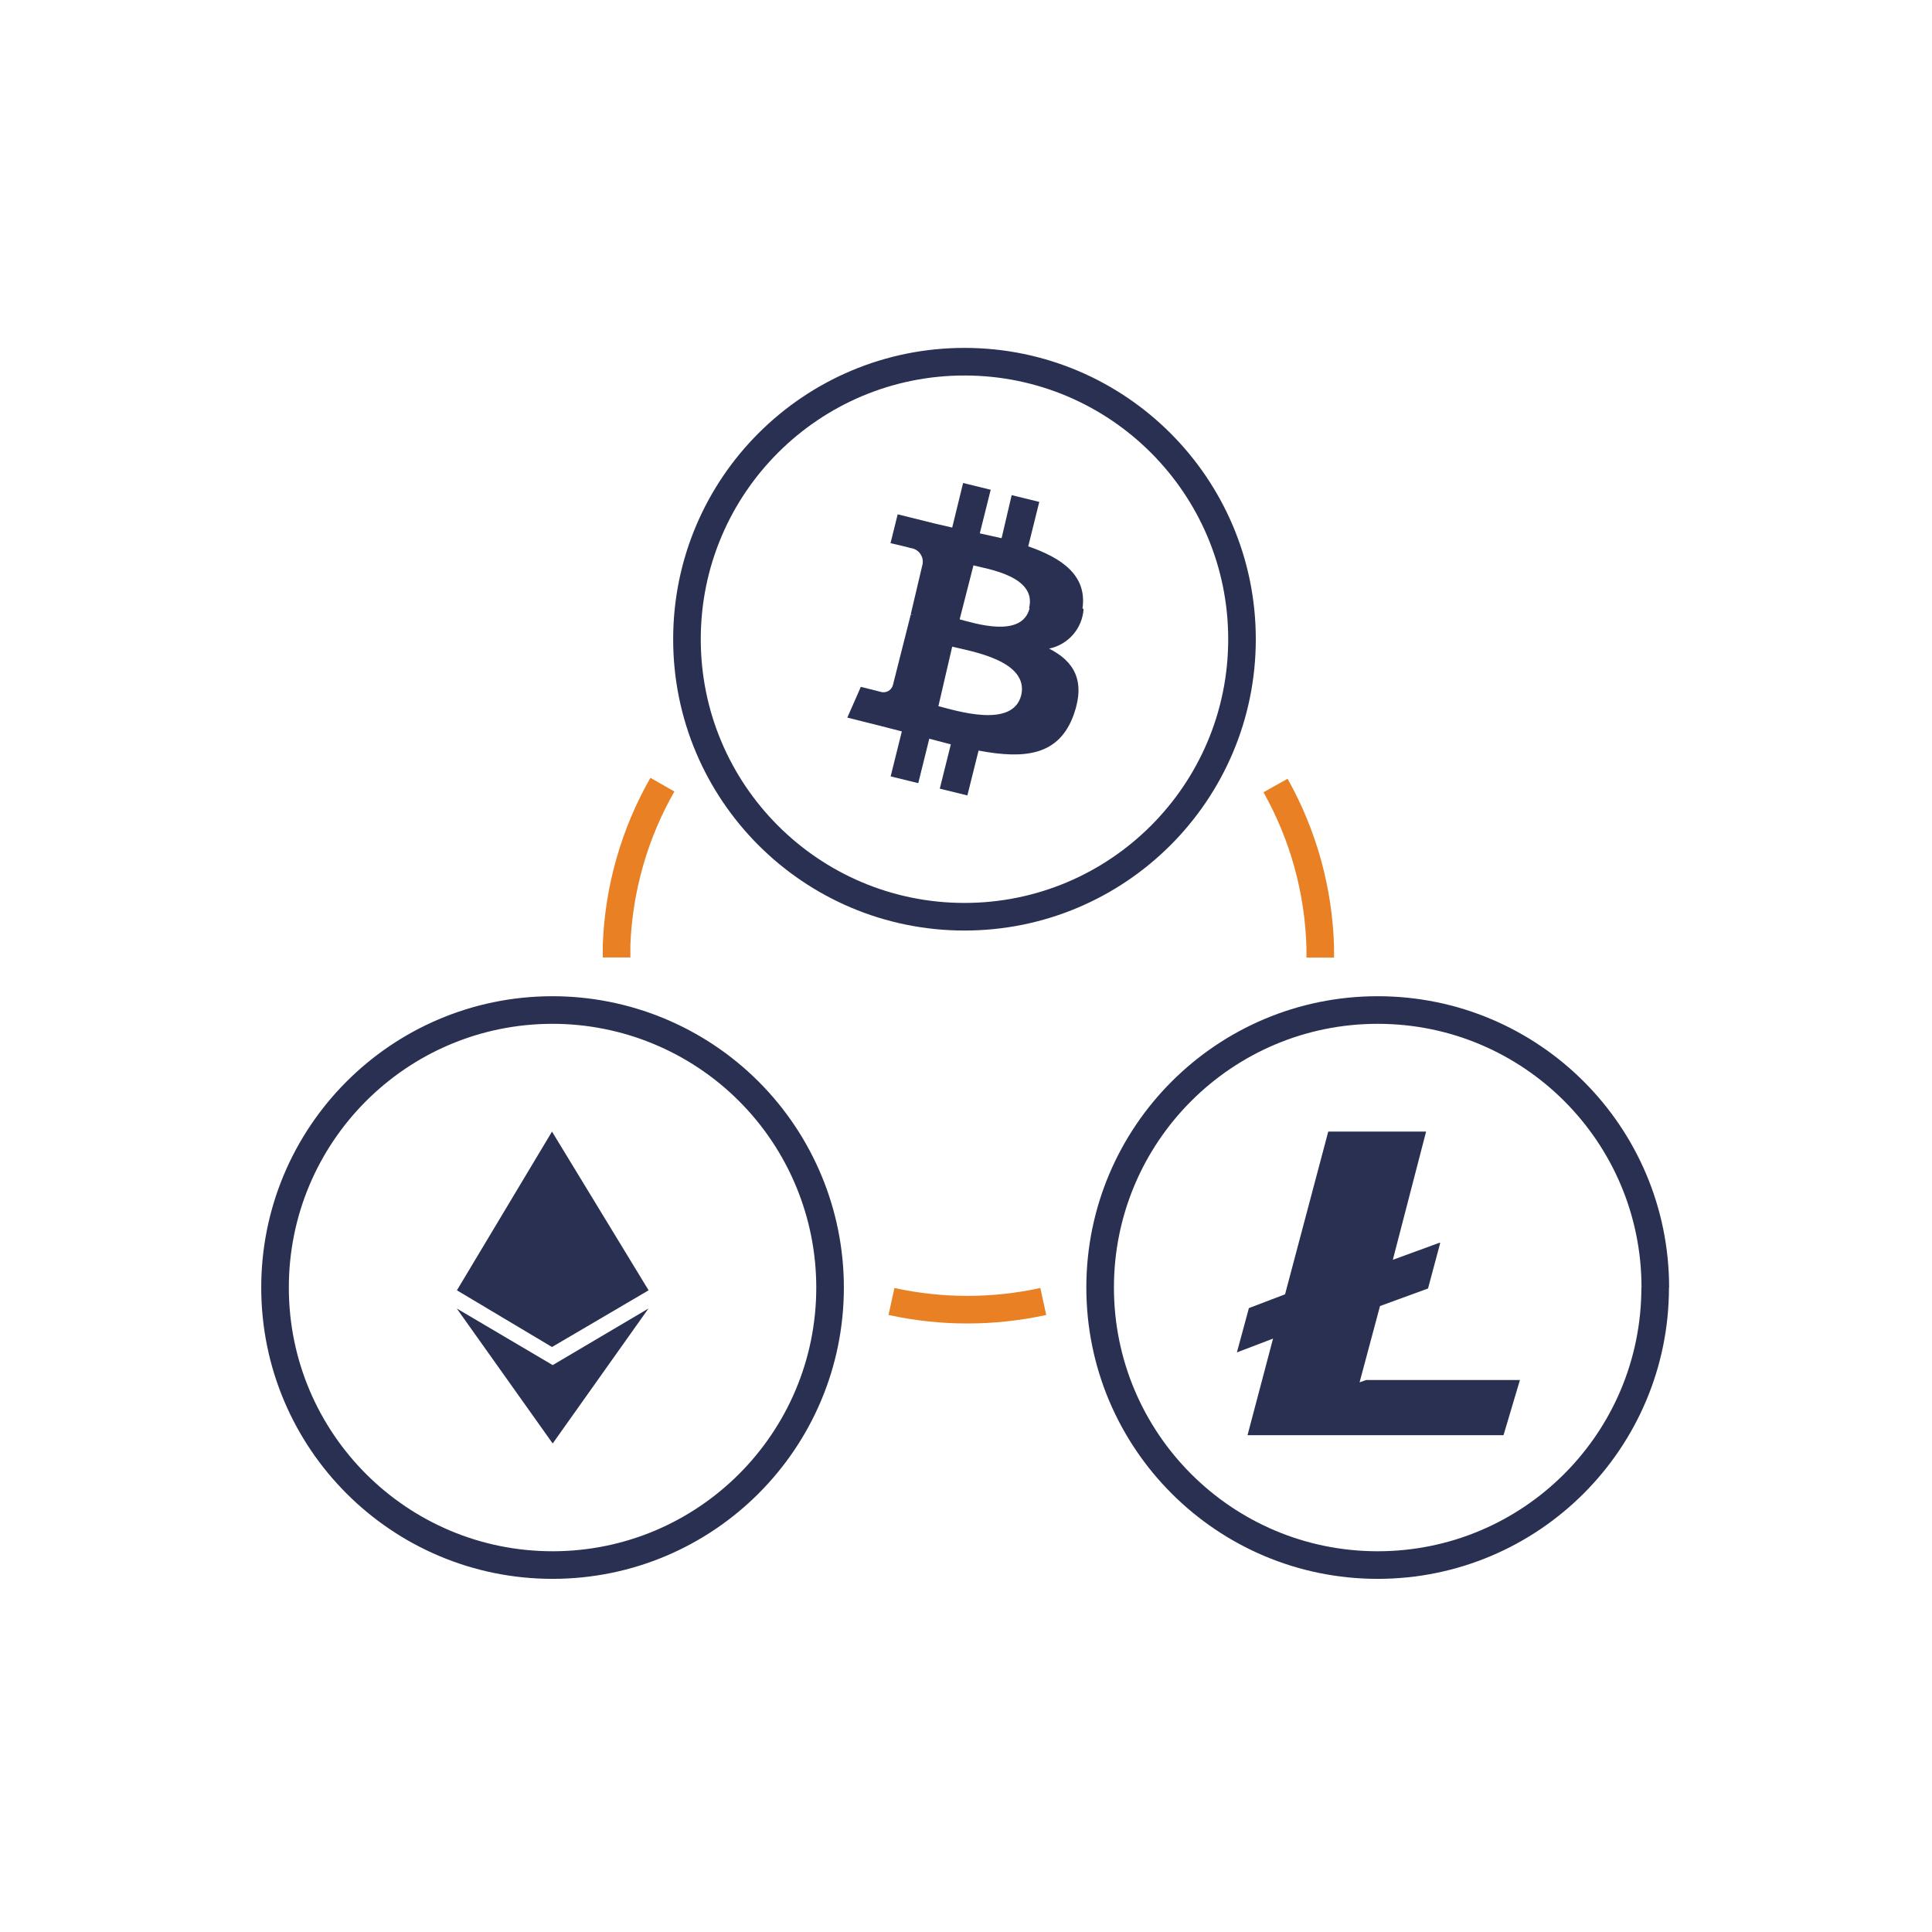
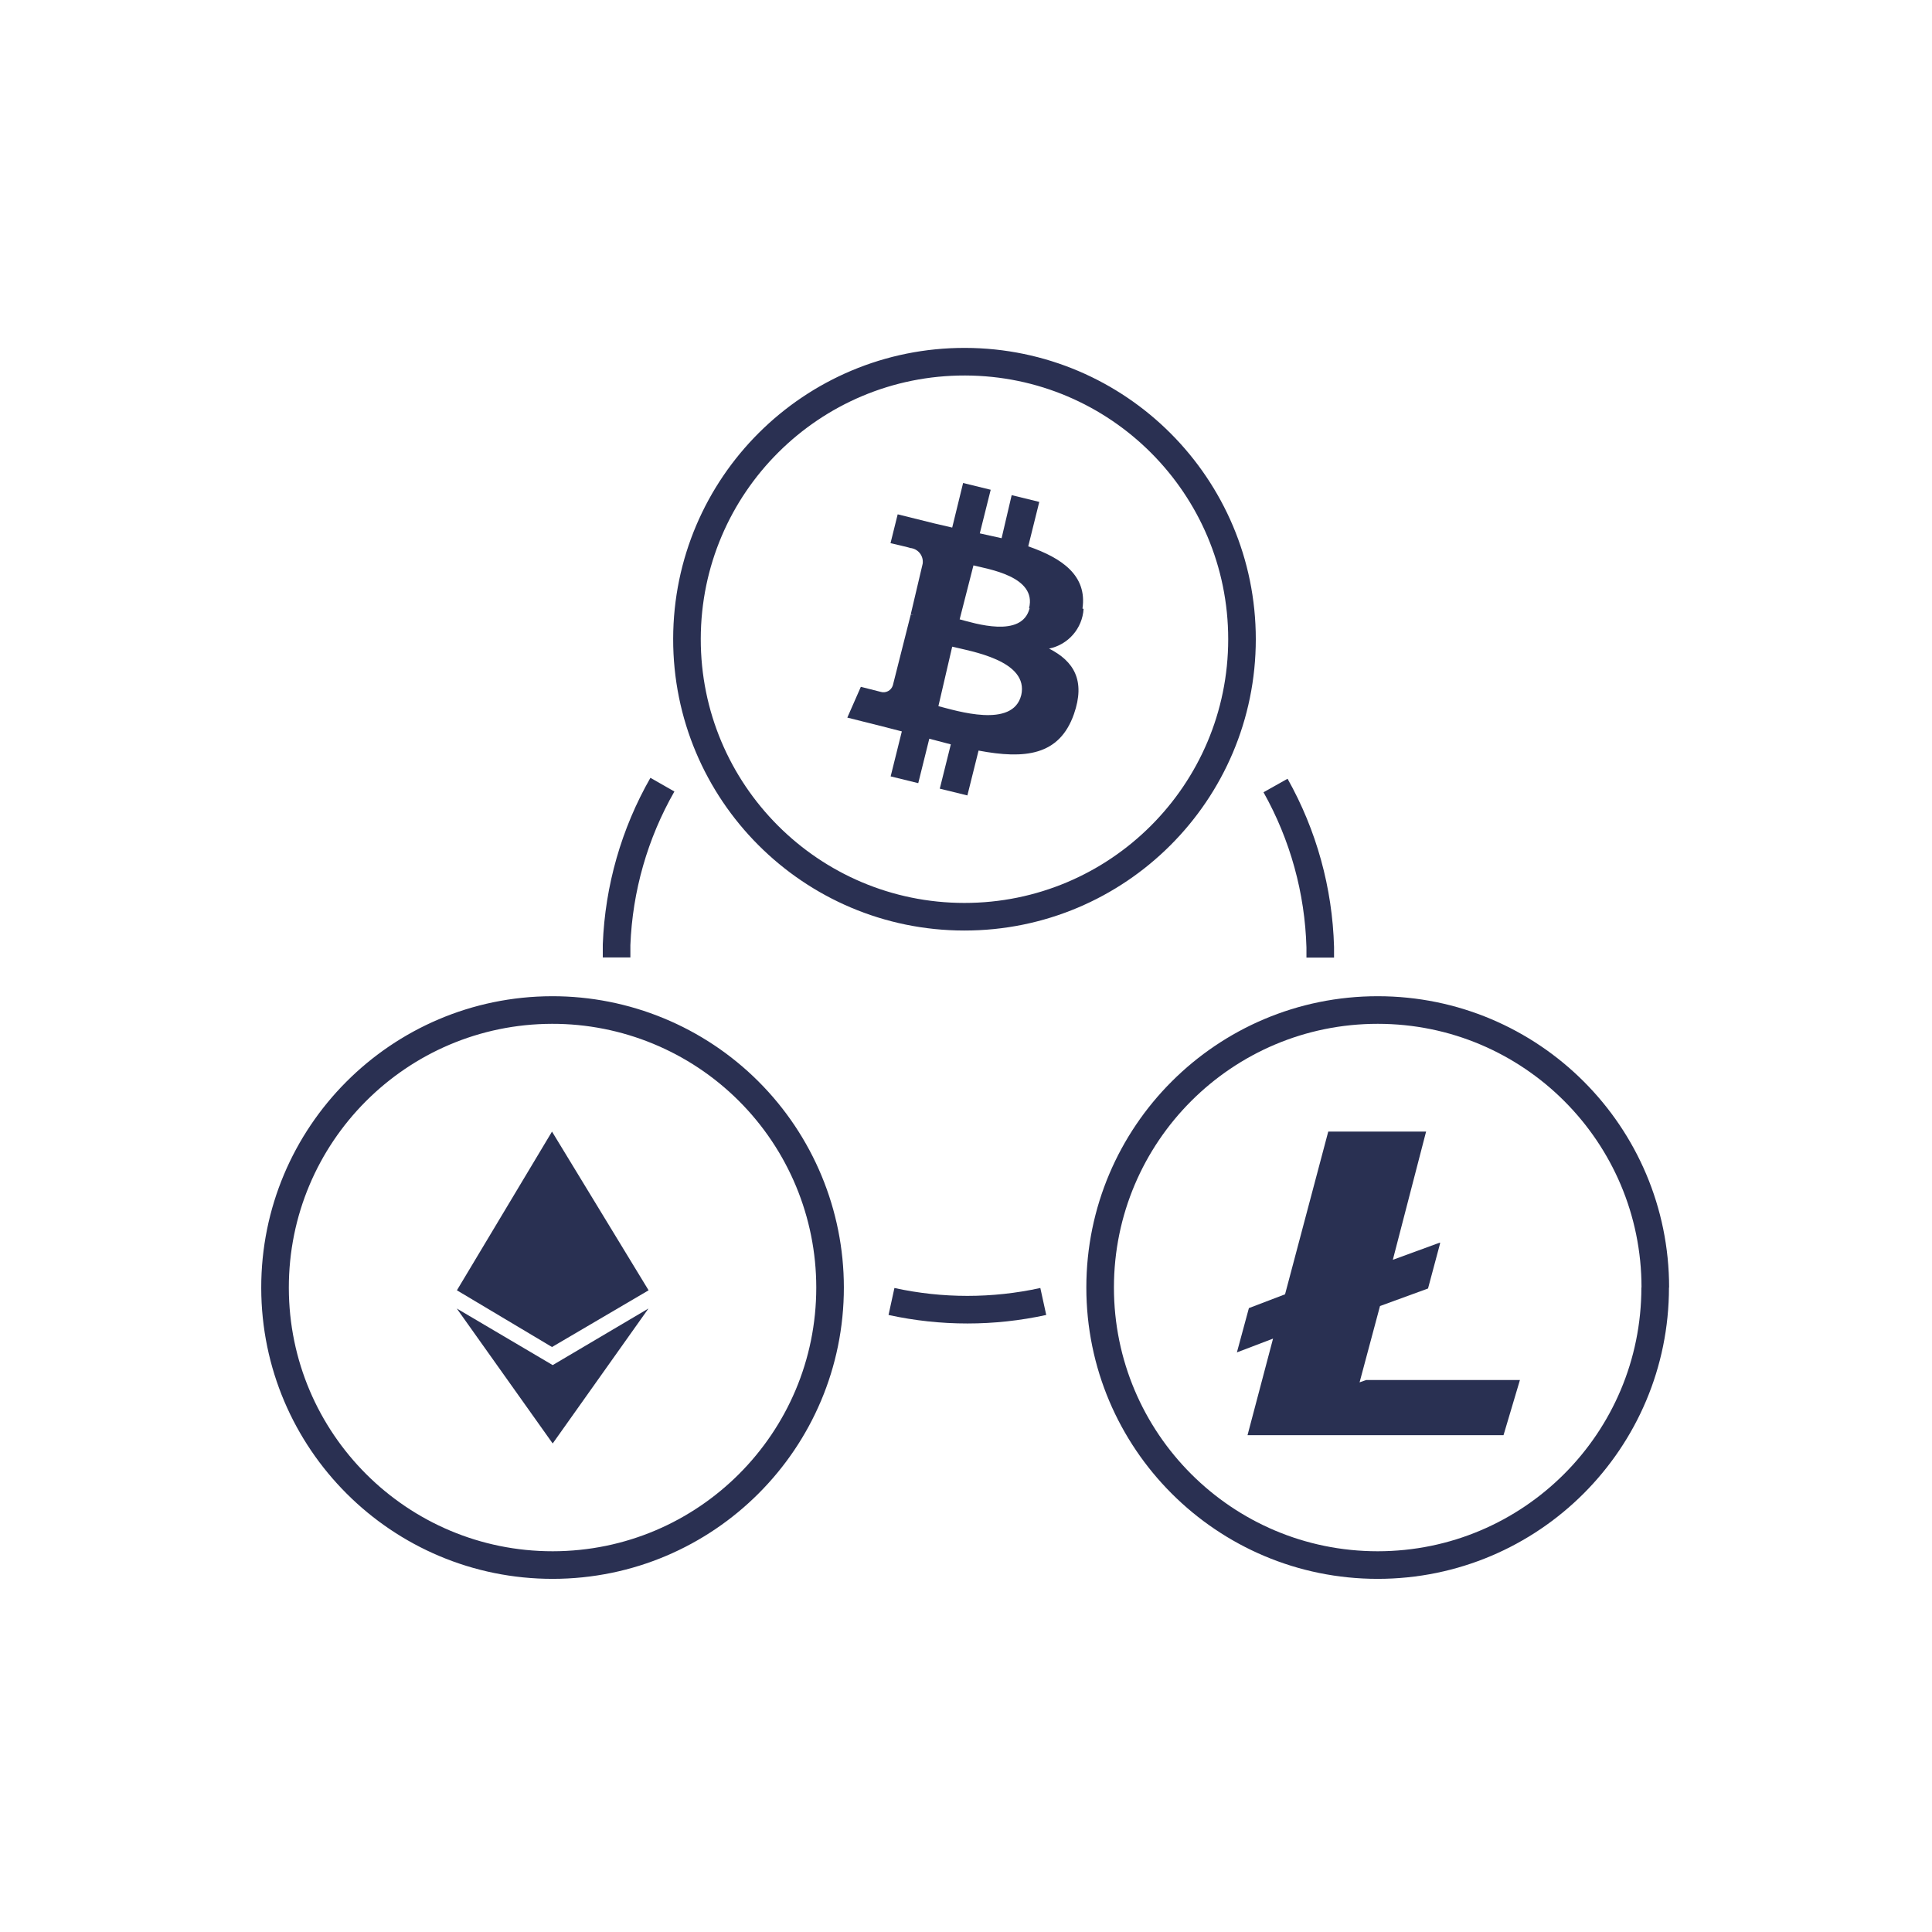
<svg xmlns="http://www.w3.org/2000/svg" id="Layer_1" data-name="Layer 1" viewBox="0 0 140 140">
  <defs>
-     <style>.cls-1{fill:#ffffff;}.cls-2{fill:#ffffff;}.cls-3,.cls-5{fill:none;stroke-width:2px;}.cls-3{stroke:#2a3052;stroke-miterlimit:10;}.cls-4{fill:#293052;}.cls-5{stroke:#e98024;stroke-linejoin:round;}</style>
+     <style>.cls-1{fill:#ffffff;}.cls-2{fill:#ffffff;}.cls-3,.cls-5{fill:none;stroke-width:2px;}.cls-3{stroke:#2a3052;stroke-miterlimit:10;}.cls-4{fill:#293052;}.cls-5{stroke:#2a3052;stroke-linejoin:round;}</style>
  </defs>
  <rect class="cls-1" x="1" y="1" width="138" height="138" />
  <path class="cls-2" d="M138,2V138H2V2H138m2-2H0V140H140V0Z" />
  <path class="cls-3" d="M119.94,93.29A20.11,20.11,0,1,1,99.84,73.19a20.11,20.11,0,0,1,20.11,20.11" />
  <path class="cls-4" d="M98.52,100.17,100,94.64l3.48-1.27.87-3.25,0-.08-3.42,1.25L103.34,82H96.25L93.12,93.79l-2.62,1L89.63,98l2.62-1L90.4,104h18.55l1.19-4H99" />
  <path class="cls-3" d="M60.15,93.29A20.11,20.11,0,1,1,40,73.19,20.11,20.11,0,0,1,60.15,93.29" />
  <path class="cls-4" d="M40,97.61,47,93.5,40,82,33.11,93.5,40,97.61Z" />
  <polygon class="cls-4" points="40.05 104.6 46.99 94.82 40.05 98.92 33.1 94.82 40.05 104.6" />
  <path class="cls-3" d="M90,46.32A20.11,20.11,0,1,1,69.94,26.21,20.11,20.11,0,0,1,90,46.32" />
  <path class="cls-4" d="M78.44,44.1c.35-2.38-1.45-3.65-3.93-4.51l.8-3.22-2-.49L72.58,39,71,38.65l.79-3.16-2-.49L69,38.23l-1.25-.29h0l-2.7-.67-.52,2.09s1.45.33,1.42.35a1,1,0,0,1,.91,1.14L66,44.5l.2.07L66,44.52,64.7,49.66a.71.71,0,0,1-.9.47s-1.42-.36-1.42-.36L61.4,52l2.55.64,1.4.36-.81,3.26,2,.49.8-3.22,1.56.41-.8,3.21,2,.49.81-3.25c3.34.63,5.85.38,6.91-2.64.85-2.43,0-3.84-1.8-4.75a3.13,3.13,0,0,0,2.5-2.88ZM74,50.38c-.61,2.43-4.7,1.12-6,.79L69,46.86c1.33.33,5.59,1,5,3.53Zm.61-6.31c-.55,2.21-4,1.09-5.07.81l1-3.91C71.58,41.24,75.15,41.76,74.57,44.07Z" />
  <path class="cls-5" d="M92.43,56.92a25.37,25.37,0,0,1,3.24,11.72q0,.37,0,.75" />
  <path class="cls-5" d="M44.68,69.38q0-.46,0-.92A25.36,25.36,0,0,1,48,56.86" />
  <path class="cls-5" d="M75.6,94.31a25.73,25.73,0,0,1-11,0" />
</svg>
